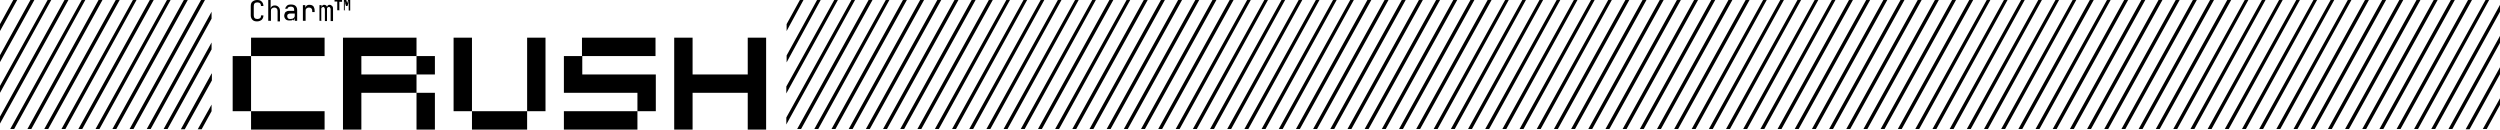
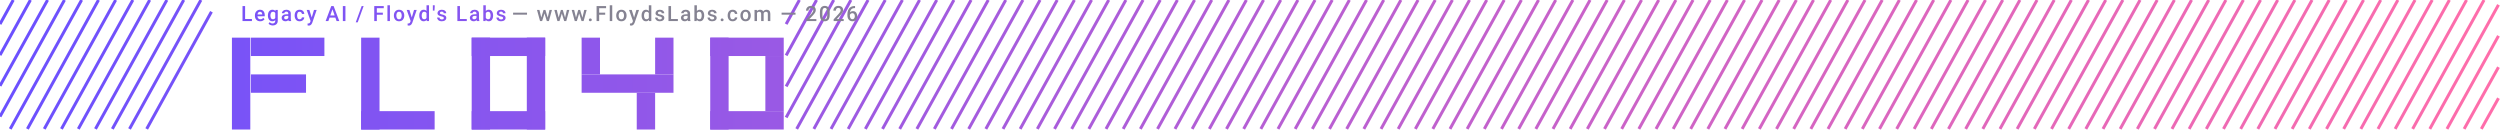
- <svg xmlns="http://www.w3.org/2000/svg" id="Layer_2" version="1.1" viewBox="0 0 829.5 43">
+ <svg xmlns="http://www.w3.org/2000/svg" viewBox="0 0 830 43">
  <defs>
    <style>
-       .st0 {
-         fill: url(#linear-gradient) !important;
+       .floyd-text {
+         font-family: -apple-system, BlinkMacSystemFont, 'Segoe UI', Roboto, sans-serif;
+         font-weight: 800;
+         font-size: 28px;
+         letter-spacing: 0.15em;
+       }
+       .brand-label {
+         font-family: -apple-system, BlinkMacSystemFont, 'Segoe UI', Roboto, sans-serif;
+         font-weight: 500;
+         font-size: 7px;
+         letter-spacing: 0.08em;
      }
    </style>
-     <linearGradient id="linear-gradient" x1="0" y1="22.5" x2="829.5" y2="22.5" gradientTransform="translate(0 44) scale(1 -1)" gradientUnits="userSpaceOnUse">
+     <linearGradient id="header-gradient" x1="0" y1="21.5" x2="830" y2="21.5" gradientUnits="userSpaceOnUse">
      <stop offset="0" stop-color="#6b50ff" />
      <stop offset="1" stop-color="#ff6daa" />
    </linearGradient>
  </defs>
-   <g id="Header_WIP_copy">
-     <path class="st0" d="M70.2,36.9l-3.3,6h-1.3l4.6-8.2v2.3ZM70.2,24.4l-10.2,18.5h1.3l9-16.2v-2.3ZM70.2,14.1l-15.9,28.7h1.3l14.6-26.4s0-2.3,0-2.3ZM70.2,3.9l-21.5,38.9h1.3L70.2,6.2v-2.3ZM66.7,0l-23.7,42.8h1.3L68,0h-1.3ZM61,0l-23.7,42.8h1.3L62.3,0h-1.3ZM55.4,0l-23.7,42.8h1.3L56.6,0h-1.3ZM49.7,0l-23.7,42.8h1.3L51,0h-1.3ZM44.1,0l-23.7,42.8h1.3L45.3,0h-1.3ZM38.4,0L14.7,42.8h1.3L39.7,0h-1.3ZM32.7,0L9.1,42.8h1.3L34,0h-1.3ZM27.1,0L3.4,42.8h1.3L28.3,0h-1.3ZM21.4,0L0,38.7v2.3L22.7,0h-1.3ZM15.8,0L0,28.5v2.3L17,0h-1.3ZM10.1,0L0,18.3v2.3L11.4,0s-1.3,0-1.3,0ZM4.4,0L0,8v2.3L5.7,0s-1.3,0-1.3,0ZM351,0l-23.7,42.8h1.3L352.2,0h-1.3ZM356.7,0l-23.7,42.8h1.3L357.9,0h-1.3,0ZM362.4,0l-23.7,42.8h1.3L363.6,0h-1.3ZM368.1,0l-23.7,42.8h1.3L369.4,0h-1.3ZM373.8,0l-23.7,42.8h1.3L375,0h-1.3,0ZM379.5,0l-23.7,42.8h1.3L380.8,0h-1.3ZM385.2,0l-23.7,42.8h1.3L386.5,0h-1.3ZM390.9,0l-23.7,42.8h1.3L392.2,0h-1.3,0ZM396.6,0l-23.7,42.8h1.3L397.9,0h-1.3,0ZM402.3,0l-23.7,42.8h1.3L403.6,0h-1.3ZM408,0l-23.7,42.8h1.3L409.3,0h-1.3,0ZM413.8,0l-23.7,42.8h1.3L415,0h-1.3,0ZM419.5,0l-23.7,42.8h1.3L420.7,0h-1.3,0ZM425.2,0l-23.7,42.8h1.3L426.4,0h-1.3ZM430.9,0l-23.7,42.8h1.3L432.1,0h-1.3,0ZM436.6,0l-23.7,42.8h1.3L437.8,0h-1.3,0ZM442.3,0l-23.7,42.8h1.3L443.5,0h-1.3ZM448,0l-23.7,42.8h1.3L449.2,0h-1.3ZM453.7,0l-23.7,42.8h1.3L455,0h-1.3ZM459.4,0l-23.7,42.8h1.3L460.7,0h-1.3ZM465.1,0l-23.7,42.8h1.3L466.4,0h-1.3ZM470.8,0l-23.7,42.8h1.3L472.1,0h-1.3,0ZM476.5,0l-23.7,42.8h1.3L477.8,0h-1.3ZM482.2,0l-23.7,42.8h1.3L483.5,0h-1.3,0ZM487.9,0l-23.7,42.8h1.3L489.2,0h-1.3,0ZM493.6,0l-23.7,42.8h1.3L494.9,0h-1.3,0ZM499.4,0l-23.7,42.8h1.3L500.6,0h-1.3,0ZM505.1,0l-23.7,42.8h1.3L506.3,0h-1.3ZM510.8,0l-23.7,42.8h1.3L512,0h-1.3,0ZM516.5,0l-23.7,42.8h1.3L517.7,0h-1.3ZM522.2,0l-23.7,42.8h1.3L523.4,0h-1.3ZM527.9,0l-23.7,42.8h1.3L529.1,0h-1.3,0ZM533.6,0l-23.7,42.8h1.3L534.8,0h-1.3,0ZM539.3,0l-23.7,42.8h1.3L540.6,0h-1.3ZM545,0l-23.7,42.8h1.3L546.3,0h-1.3,0ZM550.7,0l-23.7,42.8h1.3L552,0h-1.3,0ZM556.4,0l-23.7,42.8h1.3L557.7,0h-1.3ZM562.1,0l-23.7,42.8h1.3L563.4,0h-1.3ZM567.8,0l-23.7,42.8h1.3L569.1,0h-1.3,0ZM573.5,0l-23.7,42.8h1.3L574.8,0h-1.3ZM579.2,0l-23.7,42.8h1.3L580.5,0h-1.3ZM585,0l-23.7,42.8h1.3L586.2,0h-1.3,0ZM590.7,0l-23.7,42.8h1.3L591.9,0h-1.3ZM596.4,0l-23.7,42.8h1.3L597.6,0h-1.3ZM602.1,0l-23.7,42.8h1.3L603.3,0h-1.3,0ZM607.8,0l-23.7,42.8h1.3L609,0h-1.3,0ZM613.5,0l-23.7,42.8h1.3L614.8,0h-1.3ZM619.2,0l-23.7,42.8h1.3L620.5,0h-1.3ZM624.9,0l-23.7,42.8h1.3L626.2,0h-1.3,0ZM630.6,0l-23.7,42.8h1.3L631.9,0h-1.3ZM636.3,0l-23.7,42.8h1.3L637.6,0h-1.3ZM642,0l-23.7,42.8h1.3L643.3,0h-1.3,0ZM647.7,0l-23.7,42.8h1.3L649,0h-1.3ZM653.4,0l-23.7,42.8h1.3L654.7,0h-1.3ZM659.2,0l-23.7,42.8h1.3L660.4,0h-1.3,0ZM664.9,0l-23.7,42.8h1.3L666.1,0h-1.3,0ZM670.6,0l-23.7,42.8h1.3L671.8,0h-1.3ZM676.3,0l-23.7,42.8h1.3L677.5,0h-1.3ZM682,0l-23.7,42.8h1.3L683.2,0h-1.3,0ZM687.7,0l-23.7,42.8h1.3L688.9,0h-1.3ZM693.4,0l-23.7,42.8h1.3L694.7,0h-1.3ZM699.1,0l-23.7,42.8h1.3L700.3,0h-1.3,0ZM704.8,0l-23.7,42.8h1.3L706.1,0h-1.3ZM710.5,0l-23.7,42.8h1.3L711.8,0h-1.3ZM716.2,0l-23.7,42.8h1.3L717.5,0h-1.3ZM721.9,0l-23.7,42.8h1.3L723.2,0h-1.3,0ZM727.6,0l-23.7,42.8h1.3L728.9,0h-1.3ZM733.3,0l-23.7,42.8h1.3L734.6,0h-1.3,0ZM739,0l-23.7,42.8h1.3L740.3,0h-1.3,0ZM744.8,0l-23.7,42.8h1.3L746,0h-1.3ZM750.5,0l-23.7,42.8h1.3L751.7,0h-1.3,0ZM756.2,0l-23.7,42.8h1.3L757.4,0h-1.3,0ZM761.9,0l-23.7,42.8h1.3L763.1,0h-1.3ZM767.6,0l-23.7,42.8h1.3L768.8,0h-1.3ZM773.3,0l-23.7,42.8h1.3L774.5,0h-1.3ZM779,0l-23.7,42.8h1.3L780.2,0h-1.3,0ZM784.7,0l-23.7,42.8h1.3L786,0h-1.3ZM790.4,0l-23.7,42.8h1.3L791.7,0h-1.3ZM796.1,0l-23.7,42.8h1.3L797.4,0h-1.3,0ZM801.8,0l-23.7,42.8h1.3L803.1,0h-1.3ZM807.5,0l-23.7,42.8h1.3L808.8,0h-1.3,0ZM813.2,0l-23.7,42.8h1.3L814.5,0h-1.3ZM818.9,0l-23.7,42.8h1.3L820.2,0h-1.3ZM824.7,0l-23.7,42.8h1.3L825.9,0h-1.3,0ZM829.5,1.6l-22.8,41.2h1.3l21.5-38.9V1.6h0ZM829.5,11.9l-17.1,30.9h1.3l15.8-28.6s0-2.3,0-2.3ZM829.5,22.3l-11.4,20.6h1.3l10.1-18.3v-2.3h0ZM829.5,32.6l-5.7,10.2h1.3l4.4-8v-2.3h0ZM345.3,0l-23.7,42.8h1.3L346.5,0h-1.3,0ZM339.6,0l-23.7,42.8h1.3L340.8,0h-1.3,0ZM333.9,0l-23.7,42.8h1.3L335.1,0h-1.3,0ZM328.1,0l-23.7,42.8h1.3L329.4,0h-1.3,0ZM322.4,0l-23.7,42.8h1.3L323.7,0h-1.3ZM316.7,0l-23.7,42.8h1.3L318,0h-1.3,0ZM311,0l-23.7,42.8h1.3L312.3,0h-1.3ZM305.3,0l-23.7,42.8h1.3L306.6,0h-1.3ZM299.6,0l-23.7,42.8h1.3L300.9,0h-1.3,0ZM293.9,0l-23.7,42.8h1.3L295.1,0h-1.3,0ZM288.2,0l-23.7,42.8h1.3L289.5,0h-1.3ZM282.5,0l-21.6,39v2.3L283.7,0h-1.3,0ZM276.8,0l-15.9,28.7v2.3L278,0h-1.3,0ZM271.1,0l-10.1,18.4v2.3L272.3,0s-1.3,0-1.3,0ZM265.4,0l-4.4,8v2.3L266.6,0s-1.3,0-1.3,0ZM83.3,43v-6.1h24.4v6.1h-24.4ZM119.9,24.7h18.3v6.1h-18.3v12.2h-6.1V12.5h24.4v6.1h-18.3v6.1ZM138.2,43v-12.2h6.1v12.2h-6.1ZM83.3,12.5h24.4v6.1h-24.4v-6.1ZM77.2,18.6h6.1v18.3h-6.1v-18.3ZM138.2,18.6h6.1v6.1h-6.1v-6.1ZM193.1,12.5h24.4v6.1h-24.4v-6.1ZM187.1,18.6h6.1v6.1h24.4v12.2h-6.1v-6.1h-24.4v-12.2ZM156.6,36.9h18.3v6.1h-18.3v-6.1ZM254.2,12.5v30.5h-6.1v-12.2h-18.3v12.2h-6.1V12.5h6.1v12.2h18.3v-12.2s6.1,0,6.1,0ZM156.6,30.8v6.1h-6.1V12.5h6.1v18.3h0ZM187.1,36.9h24.4v6.1h-24.4v-6.1ZM174.9,12.5h6.1v24.4h-6.1V12.5ZM86.8,6.6c.4-.4.6-.8.6-1.5h-.8c0,.4,0,.7-.3.9-.2.2-.5.3-.9.3s-.7-.1-.9-.3-.3-.5-.3-.9V2c0-.4.1-.7.3-.9s.5-.3.9-.3.7.1.9.3c.2.2.3.5.3.9h.8c0-.6-.2-1.1-.6-1.5s-.9-.5-1.5-.5-1.1.2-1.5.5-.6.8-.6,1.5v3.1c0,.6.2,1.1.6,1.5s.9.5,1.5.5,1.1-.2,1.5-.5h0ZM89.9,7v-3.3c0-.4,0-.7.3-.9s.5-.3.8-.3.6.1.8.3.3.5.3.9v3.4h.8v-3.5c0-.6-.2-1-.5-1.3s-.7-.5-1.2-.5-.7.1-1,.3c-.2.2-.4.5-.4.8h0V0h-.8v6.9h.8,0ZM97.3,6.8c.3-.2.4-.4.5-.8h0v.9h.8v-3.6c0-.5-.2-1-.5-1.3s-.8-.5-1.5-.5-1.1.1-1.4.4c-.3.3-.5.6-.6,1h.8c0-.2.1-.4.3-.5.2-.1.5-.2.8-.2.7,0,1.1.3,1.1,1v.4h-1.6c-.3,0-.6,0-.9.2-.3.1-.5.3-.6.6s-.2.5-.2.8c0,.5.2.9.5,1.2.3.3.7.4,1.3.4s.8,0,1.1-.3h0ZM95.6,6.1c-.2-.2-.3-.4-.3-.7s0-.5.3-.7.4-.2.7-.2h1.5v.7c0,.3-.1.6-.4.8-.2.2-.6.3-1,.3s-.6,0-.8-.2ZM101.4,7v-3.3c0-.4,0-.7.3-.9.2-.2.5-.3.8-.3.7,0,1.1.4,1.1,1.1v.4h.8v-.5c0-.6-.2-1.1-.4-1.4-.3-.3-.7-.5-1.3-.5s-.7.1-1,.3c-.2.2-.4.5-.4.8h0v-1h-.8v5.2h.9ZM106.6,7v-4c0-.2,0-.4.2-.5s.2-.2.4-.2.3,0,.4.2c0,.1.2.3.2.5v4h.7v-4c0-.2,0-.4.2-.5s.2-.2.4-.2.3,0,.4.2.2.3.2.5v4h.8v-4c0-.4,0-.7-.3-1s-.5-.4-.8-.4-.4,0-.6.2c-.2.1-.2.3-.3.5h0c0-.2-.2-.4-.3-.5-.2-.1-.3-.2-.6-.2s-.4,0-.6.2c-.2.2-.2.3-.3.6h0v-.7h-.7v5.2h.8,0ZM112.6,3.5V.6h.9V0h-2.5v.5h.9v2.9h.6ZM114.4,3.5V1.4c0-.2,0-.4,0-.6,0-.2,0-.3,0-.5,0,.1,0,.3.1.4s0,.3,0,.3l.3,1h.5l.3-1c0,0,0-.2,0-.3,0-.2,0-.3.1-.4,0,.1,0,.3,0,.5,0,.2,0,.4,0,.6v2.1h.5V0h-.7l-.3,1c0,0,0,.2,0,.3,0,.1,0,.2,0,.3,0,0,0-.2,0-.3s0-.2,0-.3l-.3-1h-.8v3.4h.5Z" />
+   <g stroke="url(#header-gradient)" stroke-width="1" fill="none">
+     <line x1="4.4" y1="0" x2="0" y2="8" />
+     <line x1="10.1" y1="0" x2="0" y2="18.3" />
+     <line x1="15.8" y1="0" x2="0" y2="28.5" />
+     <line x1="21.4" y1="0" x2="0" y2="38.7" />
+     <line x1="27.1" y1="0" x2="3.4" y2="42.8" />
+     <line x1="32.7" y1="0" x2="9.1" y2="42.8" />
+     <line x1="38.4" y1="0" x2="14.7" y2="42.8" />
+     <line x1="44.1" y1="0" x2="20.4" y2="42.8" />
+     <line x1="49.7" y1="0" x2="26" y2="42.8" />
+     <line x1="55.4" y1="0" x2="31.7" y2="42.8" />
+     <line x1="61" y1="0" x2="37.3" y2="42.8" />
+     <line x1="66.7" y1="0" x2="43" y2="42.8" />
+     <line x1="70.2" y1="3.9" x2="48.7" y2="42.8" />
  </g>
+   <g stroke="url(#header-gradient)" stroke-width="1" fill="none">
+     <line x1="265.4" y1="0" x2="261" y2="8" />
+     <line x1="271.1" y1="0" x2="261" y2="18.4" />
+     <line x1="276.8" y1="0" x2="261" y2="28.7" />
+     <line x1="282.5" y1="0" x2="261" y2="39" />
+     <line x1="288.2" y1="0" x2="264.5" y2="42.8" />
+     <line x1="293.9" y1="0" x2="270.2" y2="42.8" />
+     <line x1="299.6" y1="0" x2="275.9" y2="42.8" />
+     <line x1="305.3" y1="0" x2="281.6" y2="42.8" />
+     <line x1="311" y1="0" x2="287.3" y2="42.8" />
+     <line x1="316.7" y1="0" x2="293" y2="42.8" />
+     <line x1="322.4" y1="0" x2="298.7" y2="42.8" />
+     <line x1="328.1" y1="0" x2="304.4" y2="42.8" />
+     <line x1="333.9" y1="0" x2="310.2" y2="42.8" />
+     <line x1="339.6" y1="0" x2="315.9" y2="42.8" />
+     <line x1="345.3" y1="0" x2="321.6" y2="42.8" />
+     <line x1="351" y1="0" x2="327.3" y2="42.8" />
+     <line x1="356.7" y1="0" x2="333" y2="42.8" />
+     <line x1="362.4" y1="0" x2="338.7" y2="42.8" />
+     <line x1="368.1" y1="0" x2="344.4" y2="42.8" />
+     <line x1="373.8" y1="0" x2="350.1" y2="42.8" />
+     <line x1="379.5" y1="0" x2="355.8" y2="42.8" />
+     <line x1="385.2" y1="0" x2="361.5" y2="42.8" />
+     <line x1="390.9" y1="0" x2="367.2" y2="42.8" />
+     <line x1="396.6" y1="0" x2="372.9" y2="42.8" />
+     <line x1="402.3" y1="0" x2="378.6" y2="42.8" />
+     <line x1="408" y1="0" x2="384.3" y2="42.8" />
+     <line x1="413.8" y1="0" x2="390.1" y2="42.8" />
+     <line x1="419.5" y1="0" x2="395.8" y2="42.8" />
+     <line x1="425.2" y1="0" x2="401.5" y2="42.8" />
+     <line x1="430.9" y1="0" x2="407.2" y2="42.8" />
+     <line x1="436.6" y1="0" x2="412.9" y2="42.8" />
+     <line x1="442.3" y1="0" x2="418.6" y2="42.8" />
+     <line x1="448" y1="0" x2="424.3" y2="42.8" />
+     <line x1="453.7" y1="0" x2="430" y2="42.8" />
+     <line x1="459.4" y1="0" x2="435.7" y2="42.8" />
+     <line x1="465.1" y1="0" x2="441.4" y2="42.8" />
+     <line x1="470.8" y1="0" x2="447.1" y2="42.8" />
+     <line x1="476.5" y1="0" x2="452.8" y2="42.8" />
+     <line x1="482.2" y1="0" x2="458.5" y2="42.8" />
+     <line x1="487.9" y1="0" x2="464.2" y2="42.8" />
+     <line x1="493.6" y1="0" x2="469.9" y2="42.8" />
+     <line x1="499.4" y1="0" x2="475.7" y2="42.8" />
+     <line x1="505.1" y1="0" x2="481.4" y2="42.8" />
+     <line x1="510.8" y1="0" x2="487.1" y2="42.8" />
+     <line x1="516.5" y1="0" x2="492.8" y2="42.8" />
+     <line x1="522.2" y1="0" x2="498.5" y2="42.8" />
+     <line x1="527.9" y1="0" x2="504.2" y2="42.8" />
+     <line x1="533.6" y1="0" x2="509.9" y2="42.8" />
+     <line x1="539.3" y1="0" x2="515.6" y2="42.8" />
+     <line x1="545" y1="0" x2="521.3" y2="42.8" />
+     <line x1="550.7" y1="0" x2="527" y2="42.8" />
+     <line x1="556.4" y1="0" x2="532.7" y2="42.8" />
+     <line x1="562.1" y1="0" x2="538.4" y2="42.8" />
+     <line x1="567.8" y1="0" x2="544.1" y2="42.8" />
+     <line x1="573.5" y1="0" x2="549.8" y2="42.8" />
+     <line x1="579.2" y1="0" x2="555.5" y2="42.8" />
+     <line x1="585" y1="0" x2="561.3" y2="42.8" />
+     <line x1="590.7" y1="0" x2="567" y2="42.8" />
+     <line x1="596.4" y1="0" x2="572.7" y2="42.8" />
+     <line x1="602.1" y1="0" x2="578.4" y2="42.8" />
+     <line x1="607.8" y1="0" x2="584.1" y2="42.8" />
+     <line x1="613.5" y1="0" x2="589.8" y2="42.8" />
+     <line x1="619.2" y1="0" x2="595.5" y2="42.8" />
+     <line x1="624.9" y1="0" x2="601.2" y2="42.8" />
+     <line x1="630.6" y1="0" x2="606.9" y2="42.8" />
+     <line x1="636.3" y1="0" x2="612.6" y2="42.8" />
+     <line x1="642" y1="0" x2="618.3" y2="42.8" />
+     <line x1="647.7" y1="0" x2="624" y2="42.8" />
+     <line x1="653.4" y1="0" x2="629.7" y2="42.8" />
+     <line x1="659.2" y1="0" x2="635.5" y2="42.8" />
+     <line x1="664.9" y1="0" x2="641.2" y2="42.8" />
+     <line x1="670.6" y1="0" x2="646.9" y2="42.8" />
+     <line x1="676.3" y1="0" x2="652.6" y2="42.8" />
+     <line x1="682" y1="0" x2="658.3" y2="42.8" />
+     <line x1="687.7" y1="0" x2="664" y2="42.8" />
+     <line x1="693.4" y1="0" x2="669.7" y2="42.8" />
+     <line x1="699.1" y1="0" x2="675.4" y2="42.8" />
+     <line x1="704.8" y1="0" x2="681.1" y2="42.8" />
+     <line x1="710.5" y1="0" x2="686.8" y2="42.8" />
+     <line x1="716.2" y1="0" x2="692.5" y2="42.8" />
+     <line x1="721.9" y1="0" x2="698.2" y2="42.8" />
+     <line x1="727.6" y1="0" x2="703.9" y2="42.8" />
+     <line x1="733.3" y1="0" x2="709.6" y2="42.8" />
+     <line x1="739" y1="0" x2="715.3" y2="42.8" />
+     <line x1="744.8" y1="0" x2="721.1" y2="42.8" />
+     <line x1="750.5" y1="0" x2="726.8" y2="42.8" />
+     <line x1="756.2" y1="0" x2="732.5" y2="42.8" />
+     <line x1="761.9" y1="0" x2="738.2" y2="42.8" />
+     <line x1="767.6" y1="0" x2="743.9" y2="42.8" />
+     <line x1="773.3" y1="0" x2="749.6" y2="42.8" />
+     <line x1="779" y1="0" x2="755.3" y2="42.8" />
+     <line x1="784.7" y1="0" x2="761" y2="42.8" />
+     <line x1="790.4" y1="0" x2="766.7" y2="42.8" />
+     <line x1="796.1" y1="0" x2="772.4" y2="42.8" />
+     <line x1="801.8" y1="0" x2="778.1" y2="42.8" />
+     <line x1="807.5" y1="0" x2="783.8" y2="42.8" />
+     <line x1="813.2" y1="0" x2="789.5" y2="42.8" />
+     <line x1="818.9" y1="0" x2="795.2" y2="42.8" />
+     <line x1="824.7" y1="0" x2="801" y2="42.8" />
+     <line x1="829.5" y1="1.6" x2="806.7" y2="42.8" />
+     <line x1="829.5" y1="11.9" x2="812.4" y2="42.8" />
+     <line x1="829.5" y1="22.3" x2="818.1" y2="42.8" />
+     <line x1="829.5" y1="32.6" x2="823.8" y2="42.8" />
+   </g>
+   <g fill="url(#header-gradient)">
+     <rect x="77" y="12.5" width="6.1" height="30.5" />
+     <rect x="83.3" y="12.5" width="24.4" height="6.1" />
+     <rect x="83.3" y="24.7" width="18.3" height="6.1" />
+     <rect x="119.9" y="12.5" width="6.1" height="30.5" />
+     <rect x="119.9" y="36.9" width="24.4" height="6.1" />
+     <rect x="156.6" y="12.5" width="6.1" height="30.5" />
+     <rect x="156.6" y="12.5" width="24.4" height="6.1" />
+     <rect x="174.9" y="12.5" width="6.1" height="30.5" />
+     <rect x="156.6" y="36.9" width="24.4" height="6.1" />
+     <rect x="193.1" y="12.5" width="6.1" height="12.2" />
+     <rect x="217.5" y="12.5" width="6.1" height="12.2" />
+     <rect x="193.1" y="24.7" width="30.5" height="6.1" />
+     <rect x="211.4" y="30.8" width="6.1" height="12.2" />
+     <rect x="235.8" y="12.5" width="6.1" height="30.5" />
+     <rect x="235.8" y="12.5" width="24.4" height="6.1" />
+     <rect x="254.1" y="18.6" width="6.1" height="18.3" />
+     <rect x="235.8" y="36.9" width="24.4" height="6.1" />
+   </g>
+   <text x="80" y="7" class="brand-label" fill="#858392">
+     <tspan fill="url(#header-gradient)">Legacy AI / Floyd's Labs</tspan>
+     <tspan fill="#858392">  —  www.FloydsLabs.com  —  2026</tspan>
+   </text>
</svg>
